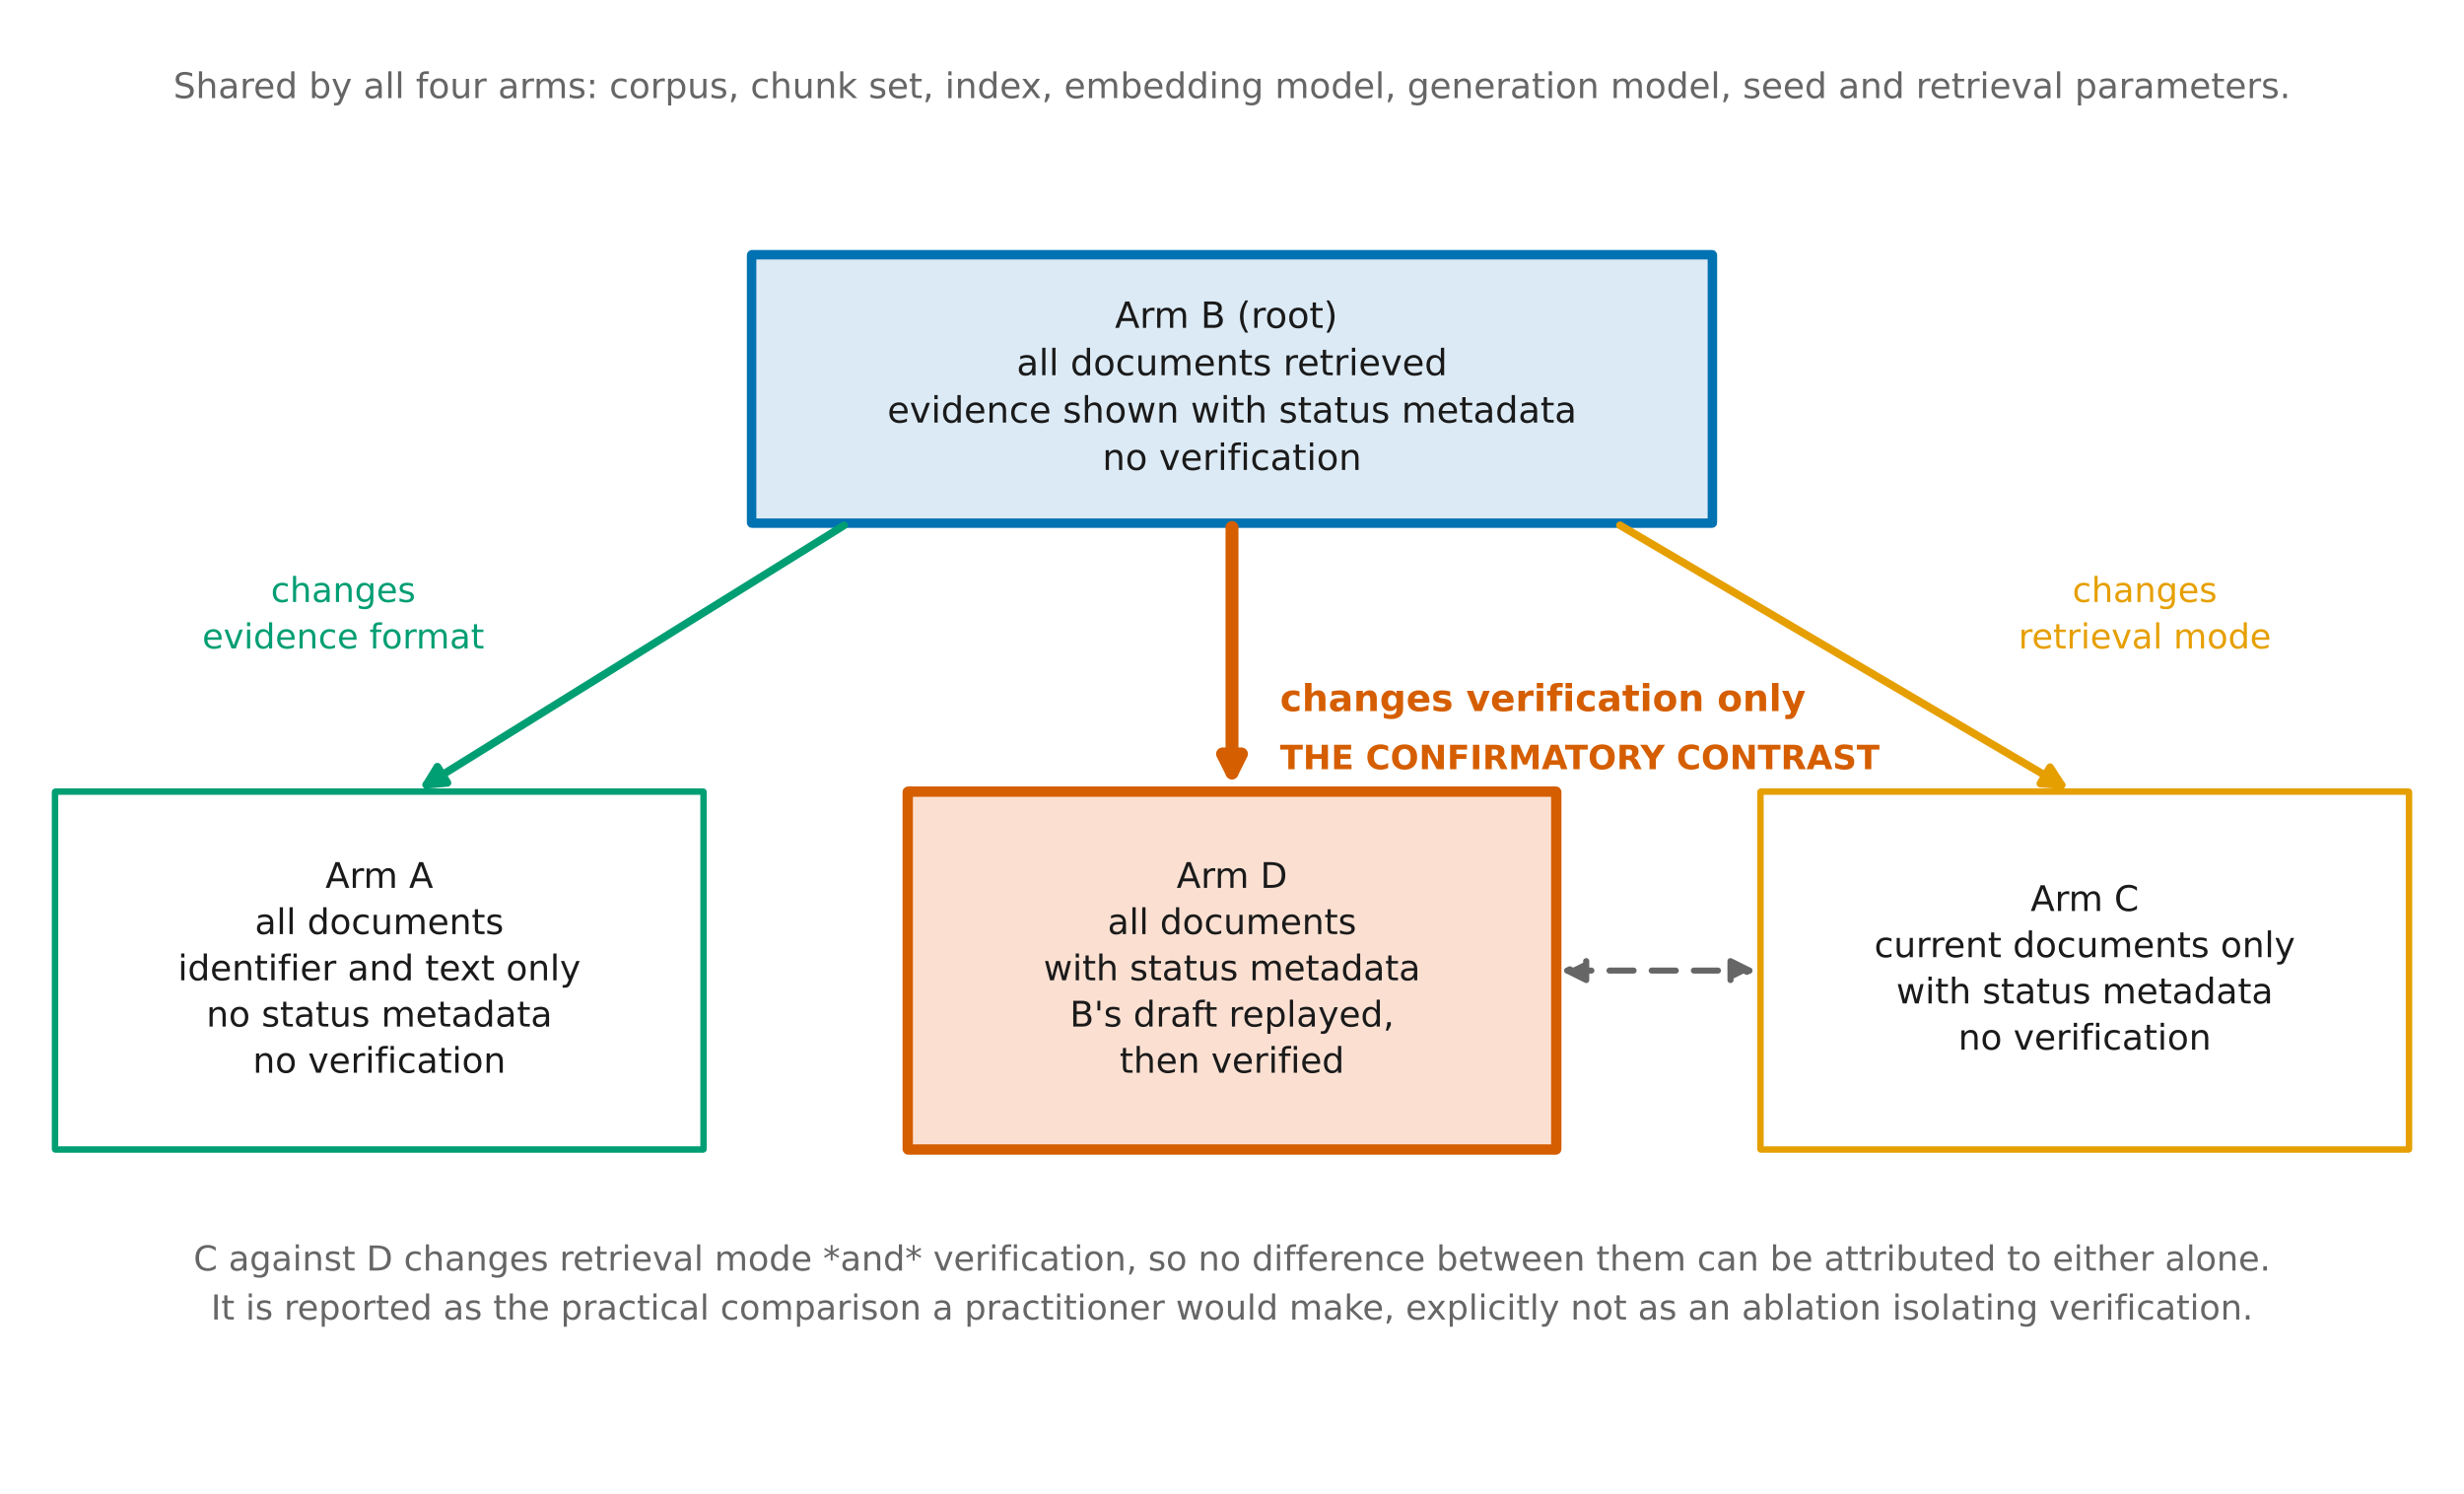
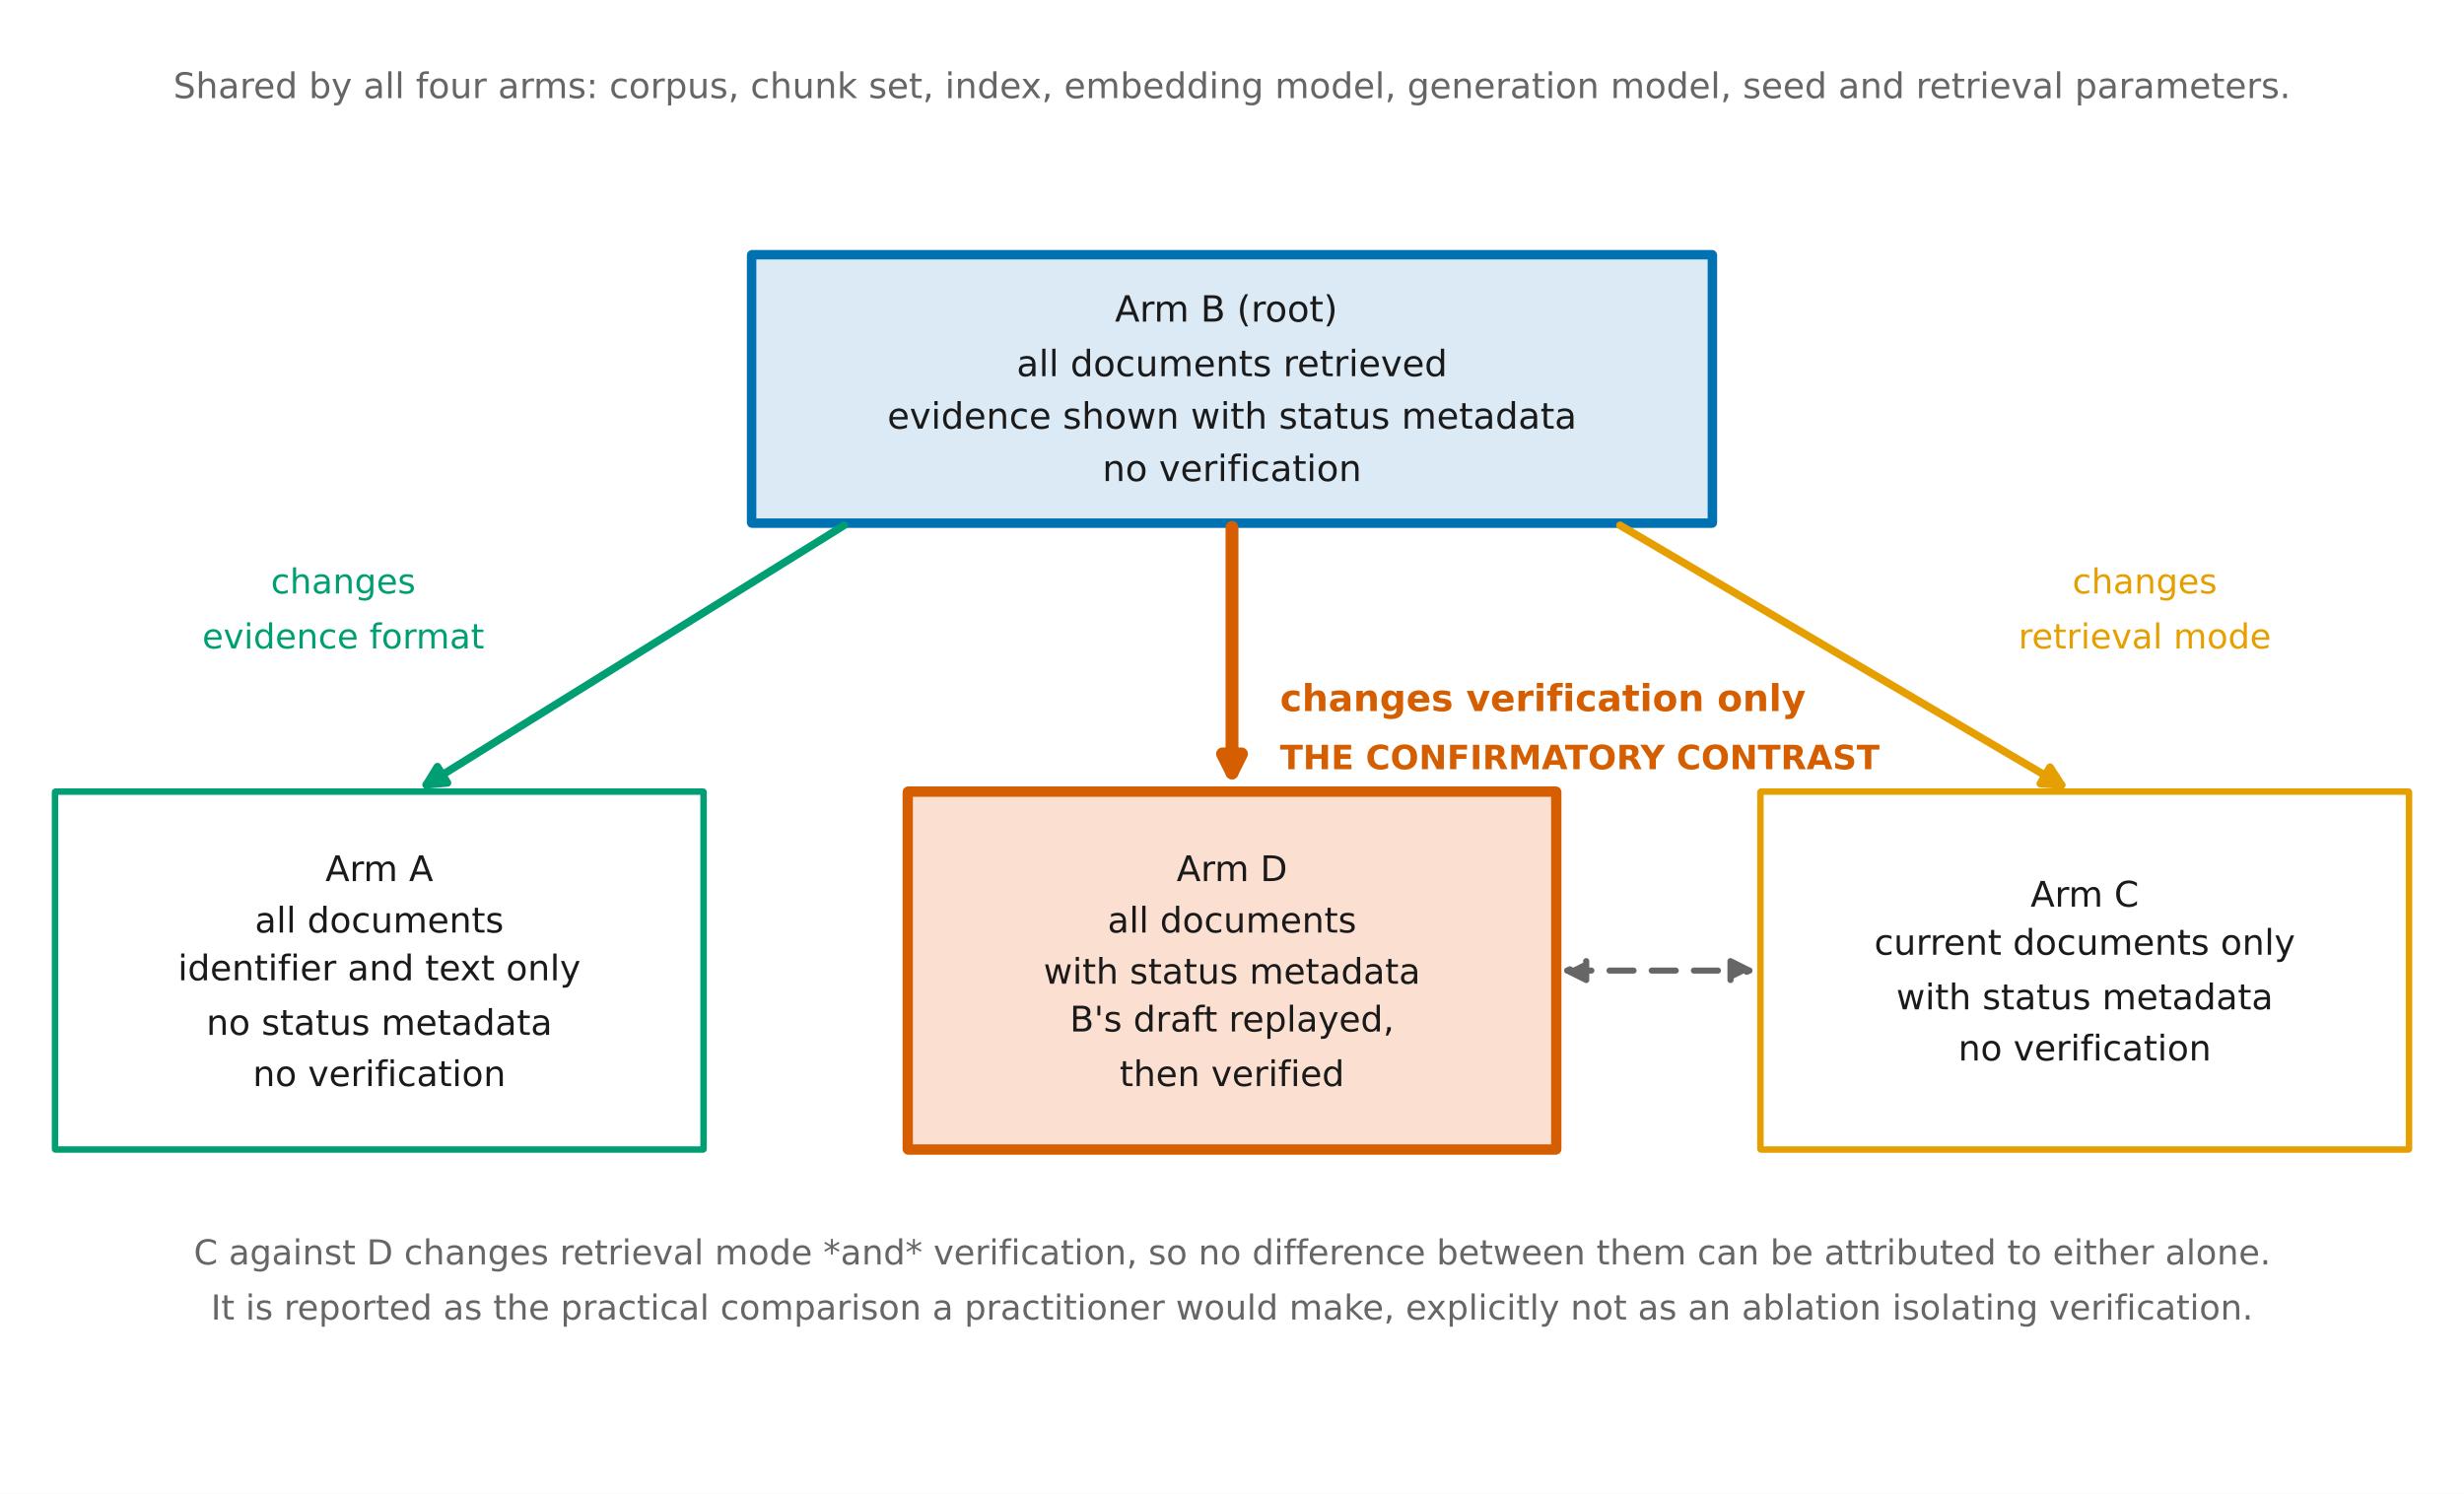
<svg xmlns="http://www.w3.org/2000/svg" width="572.4pt" height="347.04pt" viewBox="0 0 572.4 347.04" version="1.1">
  <defs>
    <style type="text/css">*{stroke-linejoin: round; stroke-linecap: butt}</style>
  </defs>
  <g id="figure_1">
    <g id="patch_1">
      <path d="M 0 347.04  L 572.4 347.04  L 572.4 -0  L 0 -0  z " style="fill: #ffffff" />
    </g>
    <g id="axes_1">
      <g id="patch_2">
        <path d="M 174.712 121.545  L 397.688 121.545  Q 397.8 121.545 397.8 121.441  L 397.8 59.279  Q 397.8 59.175 397.688 59.175  L 174.712 59.175  Q 174.6 59.175 174.6 59.279  L 174.6 121.441  Q 174.6 121.545 174.712 121.545  z " clip-path="url(#p0e059b0dce)" style="fill: #dceaf5; stroke: #0072b2; stroke-width: 2.2; stroke-linejoin: miter" />
      </g>
      <g id="patch_3">
        <path d="M 12.892 267.075  L 163.328 267.075  Q 163.44 267.075 163.44 266.971  L 163.44 184.019  Q 163.44 183.915 163.328 183.915  L 12.892 183.915  Q 12.78 183.915 12.78 184.019  L 12.78 266.971  Q 12.78 267.075 12.892 267.075  z " clip-path="url(#p0e059b0dce)" style="fill: #ffffff; stroke: #009e73; stroke-width: 1.5; stroke-linejoin: miter" />
      </g>
      <g id="patch_4">
        <path d="M 210.982 267.075  L 361.418 267.075  Q 361.53 267.075 361.53 266.971  L 361.53 184.019  Q 361.53 183.915 361.418 183.915  L 210.982 183.915  Q 210.87 183.915 210.87 184.019  L 210.87 266.971  Q 210.87 267.075 210.982 267.075  z " clip-path="url(#p0e059b0dce)" style="fill: #fbe0d2; stroke: #d55e00; stroke-width: 2.4; stroke-linejoin: miter" />
      </g>
      <g id="patch_5">
        <path d="M 409.072 267.075  L 559.508 267.075  Q 559.62 267.075 559.62 266.971  L 559.62 184.019  Q 559.62 183.915 559.508 183.915  L 409.072 183.915  Q 408.96 183.915 408.96 184.019  L 408.96 266.971  Q 408.96 267.075 409.072 267.075  z " clip-path="url(#p0e059b0dce)" style="fill: #ffffff; stroke: #e69f00; stroke-width: 1.5; stroke-linejoin: miter" />
      </g>
      <g id="text_1">
        <text style="font-size: 8.2px; font-family: 'DejaVu Sans', 'Bitstream Vera Sans', 'Computer Modern Sans Serif', 'Lucida Grande', 'Verdana', 'Geneva', 'Lucid', 'Arial', 'Helvetica', 'Avant Garde', sans-serif; text-anchor: middle; fill: #666666" x="286.2" y="22.793" transform="rotate(-0 286.2 22.7925)">Shared by all four arms: corpus, chunk set, index, embedding model, generation model, seed and retrieval parameters.</text>
      </g>
      <g id="text_2">
-         <text style="font-size: 8.4px; font-family: 'DejaVu Sans', 'Bitstream Vera Sans', 'Computer Modern Sans Serif', 'Lucida Grande', 'Verdana', 'Geneva', 'Lucid', 'Arial', 'Helvetica', 'Avant Garde', sans-serif; fill: #1a1a1a" transform="translate(259.0011 76.17512)">Arm B  (root)</text>
-         <text style="font-size: 8.4px; font-family: 'DejaVu Sans', 'Bitstream Vera Sans', 'Computer Modern Sans Serif', 'Lucida Grande', 'Verdana', 'Geneva', 'Lucid', 'Arial', 'Helvetica', 'Avant Garde', sans-serif; fill: #1a1a1a" transform="translate(236.1668 87.17696)">all documents retrieved</text>
-         <text style="font-size: 8.4px; font-family: 'DejaVu Sans', 'Bitstream Vera Sans', 'Computer Modern Sans Serif', 'Lucida Grande', 'Verdana', 'Geneva', 'Lucid', 'Arial', 'Helvetica', 'Avant Garde', sans-serif; fill: #1a1a1a" transform="translate(206.1309 98.17879)">evidence shown with status metadata</text>
-         <text style="font-size: 8.4px; font-family: 'DejaVu Sans', 'Bitstream Vera Sans', 'Computer Modern Sans Serif', 'Lucida Grande', 'Verdana', 'Geneva', 'Lucid', 'Arial', 'Helvetica', 'Avant Garde', sans-serif; fill: #1a1a1a" transform="translate(256.0965 109.1806)">no verification</text>
+         <text style="font-size: 8.4px; font-family: 'DejaVu Sans', 'Bitstream Vera Sans', 'Computer Modern Sans Serif', 'Lucida Grande', 'Verdana', 'Geneva', 'Lucid', 'Arial', 'Helvetica', 'Avant Garde', sans-serif; fill: #1a1a1a" transform="translate(258.9991 74.72288)">Arm B  (root)</text>
+         <text style="font-size: 8.4px; font-family: 'DejaVu Sans', 'Bitstream Vera Sans', 'Computer Modern Sans Serif', 'Lucida Grande', 'Verdana', 'Geneva', 'Lucid', 'Arial', 'Helvetica', 'Avant Garde', sans-serif; fill: #1a1a1a" transform="translate(236.1649 87.40162)">all documents retrieved</text>
+         <text style="font-size: 8.4px; font-family: 'DejaVu Sans', 'Bitstream Vera Sans', 'Computer Modern Sans Serif', 'Lucida Grande', 'Verdana', 'Geneva', 'Lucid', 'Arial', 'Helvetica', 'Avant Garde', sans-serif; fill: #1a1a1a" transform="translate(206.1309 99.58163)">evidence shown with status metadata</text>
+         <text style="font-size: 8.4px; font-family: 'DejaVu Sans', 'Bitstream Vera Sans', 'Computer Modern Sans Serif', 'Lucida Grande', 'Verdana', 'Geneva', 'Lucid', 'Arial', 'Helvetica', 'Avant Garde', sans-serif; fill: #1a1a1a" transform="translate(256.0965 111.7616)">no verification</text>
      </g>
      <g id="text_3">
-         <text style="font-size: 8.2px; font-family: 'DejaVu Sans', 'Bitstream Vera Sans', 'Computer Modern Sans Serif', 'Lucida Grande', 'Verdana', 'Geneva', 'Lucid', 'Arial', 'Helvetica', 'Avant Garde', sans-serif; fill: #1a1a1a" transform="translate(75.59027 206.2779)">Arm A</text>
-         <text style="font-size: 8.2px; font-family: 'DejaVu Sans', 'Bitstream Vera Sans', 'Computer Modern Sans Serif', 'Lucida Grande', 'Verdana', 'Geneva', 'Lucid', 'Arial', 'Helvetica', 'Avant Garde', sans-serif; fill: #1a1a1a" transform="translate(59.19411 217.0178)">all documents</text>
+         <text style="font-size: 8.2px; font-family: 'DejaVu Sans', 'Bitstream Vera Sans', 'Computer Modern Sans Serif', 'Lucida Grande', 'Verdana', 'Geneva', 'Lucid', 'Arial', 'Helvetica', 'Avant Garde', sans-serif; fill: #1a1a1a" transform="translate(75.59027 204.7042)">Arm A</text>
+         <text style="font-size: 8.2px; font-family: 'DejaVu Sans', 'Bitstream Vera Sans', 'Computer Modern Sans Serif', 'Lucida Grande', 'Verdana', 'Geneva', 'Lucid', 'Arial', 'Helvetica', 'Avant Garde', sans-serif; fill: #1a1a1a" transform="translate(59.19411 216.6621)">all documents</text>
        <text style="font-size: 8.2px; font-family: 'DejaVu Sans', 'Bitstream Vera Sans', 'Computer Modern Sans Serif', 'Lucida Grande', 'Verdana', 'Geneva', 'Lucid', 'Arial', 'Helvetica', 'Avant Garde', sans-serif; fill: #1a1a1a" transform="translate(41.32195 227.7577)">identifier and text only</text>
-         <text style="font-size: 8.2px; font-family: 'DejaVu Sans', 'Bitstream Vera Sans', 'Computer Modern Sans Serif', 'Lucida Grande', 'Verdana', 'Geneva', 'Lucid', 'Arial', 'Helvetica', 'Avant Garde', sans-serif; fill: #1a1a1a" transform="translate(47.92808 238.4976)">no status metadata</text>
-         <text style="font-size: 8.2px; font-family: 'DejaVu Sans', 'Bitstream Vera Sans', 'Computer Modern Sans Serif', 'Lucida Grande', 'Verdana', 'Geneva', 'Lucid', 'Arial', 'Helvetica', 'Avant Garde', sans-serif; fill: #1a1a1a" transform="translate(58.72325 249.2375)">no verification</text>
+         <text style="font-size: 8.2px; font-family: 'DejaVu Sans', 'Bitstream Vera Sans', 'Computer Modern Sans Serif', 'Lucida Grande', 'Verdana', 'Geneva', 'Lucid', 'Arial', 'Helvetica', 'Avant Garde', sans-serif; fill: #1a1a1a" transform="translate(47.92808 240.4421)">no status metadata</text>
+         <text style="font-size: 8.2px; font-family: 'DejaVu Sans', 'Bitstream Vera Sans', 'Computer Modern Sans Serif', 'Lucida Grande', 'Verdana', 'Geneva', 'Lucid', 'Arial', 'Helvetica', 'Avant Garde', sans-serif; fill: #1a1a1a" transform="translate(58.72325 252.3321)">no verification</text>
      </g>
      <g id="text_4">
-         <text style="font-size: 8.2px; font-family: 'DejaVu Sans', 'Bitstream Vera Sans', 'Computer Modern Sans Serif', 'Lucida Grande', 'Verdana', 'Geneva', 'Lucid', 'Arial', 'Helvetica', 'Avant Garde', sans-serif; fill: #1a1a1a" transform="translate(273.3279 206.2779)">Arm D</text>
-         <text style="font-size: 8.2px; font-family: 'DejaVu Sans', 'Bitstream Vera Sans', 'Computer Modern Sans Serif', 'Lucida Grande', 'Verdana', 'Geneva', 'Lucid', 'Arial', 'Helvetica', 'Avant Garde', sans-serif; fill: #1a1a1a" transform="translate(257.2841 217.0178)">all documents</text>
-         <text style="font-size: 8.2px; font-family: 'DejaVu Sans', 'Bitstream Vera Sans', 'Computer Modern Sans Serif', 'Lucida Grande', 'Verdana', 'Geneva', 'Lucid', 'Arial', 'Helvetica', 'Avant Garde', sans-serif; fill: #1a1a1a" transform="translate(242.4274 227.7577)">with status metadata</text>
-         <text style="font-size: 8.2px; font-family: 'DejaVu Sans', 'Bitstream Vera Sans', 'Computer Modern Sans Serif', 'Lucida Grande', 'Verdana', 'Geneva', 'Lucid', 'Arial', 'Helvetica', 'Avant Garde', sans-serif; fill: #1a1a1a" transform="translate(248.5127 238.4976)">B's draft replayed,</text>
-         <text style="font-size: 8.2px; font-family: 'DejaVu Sans', 'Bitstream Vera Sans', 'Computer Modern Sans Serif', 'Lucida Grande', 'Verdana', 'Geneva', 'Lucid', 'Arial', 'Helvetica', 'Avant Garde', sans-serif; fill: #1a1a1a" transform="translate(260.0881 249.2375)">then verified</text>
+         <text style="font-size: 8.2px; font-family: 'DejaVu Sans', 'Bitstream Vera Sans', 'Computer Modern Sans Serif', 'Lucida Grande', 'Verdana', 'Geneva', 'Lucid', 'Arial', 'Helvetica', 'Avant Garde', sans-serif; fill: #1a1a1a" transform="translate(273.3279 204.7042)">Arm D</text>
+         <text style="font-size: 8.2px; font-family: 'DejaVu Sans', 'Bitstream Vera Sans', 'Computer Modern Sans Serif', 'Lucida Grande', 'Verdana', 'Geneva', 'Lucid', 'Arial', 'Helvetica', 'Avant Garde', sans-serif; fill: #1a1a1a" transform="translate(257.2841 216.6621)">all documents</text>
+         <text style="font-size: 8.2px; font-family: 'DejaVu Sans', 'Bitstream Vera Sans', 'Computer Modern Sans Serif', 'Lucida Grande', 'Verdana', 'Geneva', 'Lucid', 'Arial', 'Helvetica', 'Avant Garde', sans-serif; fill: #1a1a1a" transform="translate(242.4274 228.5521)">with status metadata</text>
+         <text style="font-size: 8.2px; font-family: 'DejaVu Sans', 'Bitstream Vera Sans', 'Computer Modern Sans Serif', 'Lucida Grande', 'Verdana', 'Geneva', 'Lucid', 'Arial', 'Helvetica', 'Avant Garde', sans-serif; fill: #1a1a1a" transform="translate(248.5108 239.6477)">B's draft replayed,</text>
+         <text style="font-size: 8.2px; font-family: 'DejaVu Sans', 'Bitstream Vera Sans', 'Computer Modern Sans Serif', 'Lucida Grande', 'Verdana', 'Geneva', 'Lucid', 'Arial', 'Helvetica', 'Avant Garde', sans-serif; fill: #1a1a1a" transform="translate(260.0881 252.3321)">then verified</text>
      </g>
      <g id="text_5">
-         <text style="font-size: 8.2px; font-family: 'DejaVu Sans', 'Bitstream Vera Sans', 'Computer Modern Sans Serif', 'Lucida Grande', 'Verdana', 'Geneva', 'Lucid', 'Arial', 'Helvetica', 'Avant Garde', sans-serif; fill: #1a1a1a" transform="translate(471.712 211.6479)">Arm C</text>
-         <text style="font-size: 8.2px; font-family: 'DejaVu Sans', 'Bitstream Vera Sans', 'Computer Modern Sans Serif', 'Lucida Grande', 'Verdana', 'Geneva', 'Lucid', 'Arial', 'Helvetica', 'Avant Garde', sans-serif; fill: #1a1a1a" transform="translate(435.4007 222.3877)">current documents only</text>
-         <text style="font-size: 8.2px; font-family: 'DejaVu Sans', 'Bitstream Vera Sans', 'Computer Modern Sans Serif', 'Lucida Grande', 'Verdana', 'Geneva', 'Lucid', 'Arial', 'Helvetica', 'Avant Garde', sans-serif; fill: #1a1a1a" transform="translate(440.5174 233.1276)">with status metadata</text>
-         <text style="font-size: 8.2px; font-family: 'DejaVu Sans', 'Bitstream Vera Sans', 'Computer Modern Sans Serif', 'Lucida Grande', 'Verdana', 'Geneva', 'Lucid', 'Arial', 'Helvetica', 'Avant Garde', sans-serif; fill: #1a1a1a" transform="translate(454.9033 243.8675)">no verification</text>
+         <text style="font-size: 8.2px; font-family: 'DejaVu Sans', 'Bitstream Vera Sans', 'Computer Modern Sans Serif', 'Lucida Grande', 'Verdana', 'Geneva', 'Lucid', 'Arial', 'Helvetica', 'Avant Garde', sans-serif; fill: #1a1a1a" transform="translate(471.712 210.6447)">Arm C</text>
+         <text style="font-size: 8.2px; font-family: 'DejaVu Sans', 'Bitstream Vera Sans', 'Computer Modern Sans Serif', 'Lucida Grande', 'Verdana', 'Geneva', 'Lucid', 'Arial', 'Helvetica', 'Avant Garde', sans-serif; fill: #1a1a1a" transform="translate(435.3988 221.8127)">current documents only</text>
+         <text style="font-size: 8.2px; font-family: 'DejaVu Sans', 'Bitstream Vera Sans', 'Computer Modern Sans Serif', 'Lucida Grande', 'Verdana', 'Geneva', 'Lucid', 'Arial', 'Helvetica', 'Avant Garde', sans-serif; fill: #1a1a1a" transform="translate(440.5174 234.4971)">with status metadata</text>
+         <text style="font-size: 8.2px; font-family: 'DejaVu Sans', 'Bitstream Vera Sans', 'Computer Modern Sans Serif', 'Lucida Grande', 'Verdana', 'Geneva', 'Lucid', 'Arial', 'Helvetica', 'Avant Garde', sans-serif; fill: #1a1a1a" transform="translate(454.9033 246.3871)">no verification</text>
      </g>
      <g id="text_6">
-         <text style="font-size: 8px; font-family: 'DejaVu Sans', 'Bitstream Vera Sans', 'Computer Modern Sans Serif', 'Lucida Grande', 'Verdana', 'Geneva', 'Lucid', 'Arial', 'Helvetica', 'Avant Garde', sans-serif; fill: #009e73" transform="translate(62.935 139.8691)">changes</text>
+         <text style="font-size: 8px; font-family: 'DejaVu Sans', 'Bitstream Vera Sans', 'Computer Modern Sans Serif', 'Lucida Grande', 'Verdana', 'Geneva', 'Lucid', 'Arial', 'Helvetica', 'Avant Garde', sans-serif; fill: #009e73" transform="translate(62.935 137.876)">changes</text>
        <text style="font-size: 8px; font-family: 'DejaVu Sans', 'Bitstream Vera Sans', 'Computer Modern Sans Serif', 'Lucida Grande', 'Verdana', 'Geneva', 'Lucid', 'Arial', 'Helvetica', 'Avant Garde', sans-serif; fill: #009e73" transform="translate(46.98687 150.651)">evidence format</text>
      </g>
      <g id="text_7">
-         <text style="font-size: 8px; font-family: 'DejaVu Sans', 'Bitstream Vera Sans', 'Computer Modern Sans Serif', 'Lucida Grande', 'Verdana', 'Geneva', 'Lucid', 'Arial', 'Helvetica', 'Avant Garde', sans-serif; fill: #e69f00" transform="translate(481.435 139.8691)">changes</text>
-         <text style="font-size: 8px; font-family: 'DejaVu Sans', 'Bitstream Vera Sans', 'Computer Modern Sans Serif', 'Lucida Grande', 'Verdana', 'Geneva', 'Lucid', 'Arial', 'Helvetica', 'Avant Garde', sans-serif; fill: #e69f00" transform="translate(468.8938 150.651)">retrieval mode</text>
+         <text style="font-size: 8px; font-family: 'DejaVu Sans', 'Bitstream Vera Sans', 'Computer Modern Sans Serif', 'Lucida Grande', 'Verdana', 'Geneva', 'Lucid', 'Arial', 'Helvetica', 'Avant Garde', sans-serif; fill: #e69f00" transform="translate(481.435 137.876)">changes</text>
+         <text style="font-size: 8px; font-family: 'DejaVu Sans', 'Bitstream Vera Sans', 'Computer Modern Sans Serif', 'Lucida Grande', 'Verdana', 'Geneva', 'Lucid', 'Arial', 'Helvetica', 'Avant Garde', sans-serif; fill: #e69f00" transform="translate(468.8919 150.651)">retrieval mode</text>
      </g>
      <g id="text_8">
        <text style="font-weight: 700; font-size: 8.6px; font-family: 'DejaVu Sans', 'Bitstream Vera Sans', 'Computer Modern Sans Serif', 'Lucida Grande', 'Verdana', 'Geneva', 'Lucid', 'Arial', 'Helvetica', 'Avant Garde', sans-serif; text-anchor: start; fill: #d55e00" x="297.36" y="165.204" transform="rotate(-0 297.36 165.204)">changes verification only</text>
      </g>
      <g id="text_9">
        <text style="font-weight: 700; font-size: 7.8px; font-family: 'DejaVu Sans', 'Bitstream Vera Sans', 'Computer Modern Sans Serif', 'Lucida Grande', 'Verdana', 'Geneva', 'Lucid', 'Arial', 'Helvetica', 'Avant Garde', sans-serif; text-anchor: start; fill: #d55e00" x="297.36" y="178.718" transform="rotate(-0 297.36 178.7175)">THE CONFIRMATORY CONTRAST</text>
      </g>
      <g id="text_10">
-         <text style="font-size: 8px; font-family: 'DejaVu Sans', 'Bitstream Vera Sans', 'Computer Modern Sans Serif', 'Lucida Grande', 'Verdana', 'Geneva', 'Lucid', 'Arial', 'Helvetica', 'Avant Garde', sans-serif; fill: #666666" transform="translate(44.95312 295.1862)">C against D changes retrieval mode *and* verification, so no difference between them can be attributed to either alone.</text>
-         <text style="font-size: 8px; font-family: 'DejaVu Sans', 'Bitstream Vera Sans', 'Computer Modern Sans Serif', 'Lucida Grande', 'Verdana', 'Geneva', 'Lucid', 'Arial', 'Helvetica', 'Avant Garde', sans-serif; fill: #666666" transform="translate(49 306.576)">It is reported as the practical comparison a practitioner would make, explicitly not as an ablation isolating verification.</text>
+         <text style="font-size: 8px; font-family: 'DejaVu Sans', 'Bitstream Vera Sans', 'Computer Modern Sans Serif', 'Lucida Grande', 'Verdana', 'Geneva', 'Lucid', 'Arial', 'Helvetica', 'Avant Garde', sans-serif; fill: #666666" transform="translate(45.01 293.776)">C against D changes retrieval mode *and* verification, so no difference between them can be attributed to either alone.</text>
+         <text style="font-size: 8px; font-family: 'DejaVu Sans', 'Bitstream Vera Sans', 'Computer Modern Sans Serif', 'Lucida Grande', 'Verdana', 'Geneva', 'Lucid', 'Arial', 'Helvetica', 'Avant Garde', sans-serif; fill: #666666" transform="translate(48.99562 306.576)">It is reported as the practical comparison a practitioner would make, explicitly not as an ablation isolating verification.</text>
      </g>
      <g id="patch_6">
        <path d="M 196.071 122.072  Q 146.699 152.73 99.038 182.327  " clip-path="url(#p0e059b0dce)" style="fill: none; stroke: #009e73; stroke-width: 1.8; stroke-linecap: round" />
        <path d="M 103.936 181.875  L 99.038 182.327  L 101.615 178.137  z " clip-path="url(#p0e059b0dce)" style="fill: #009e73; stroke: #009e73; stroke-width: 1.8; stroke-linecap: round" />
      </g>
      <g id="patch_7">
        <path d="M 286.2 122.546  Q 286.2 152.731 286.2 179.561  " clip-path="url(#p0e059b0dce)" style="fill: none; stroke: #d55e00; stroke-width: 3; stroke-linecap: round" />
        <path d="M 288.4 175.161  L 286.2 179.561  L 284 175.161  z " clip-path="url(#p0e059b0dce)" style="fill: #d55e00; stroke: #d55e00; stroke-width: 3; stroke-linecap: round" />
      </g>
      <g id="patch_8">
        <path d="M 376.344 122.053  Q 428.49 152.73 478.902 182.387  " clip-path="url(#p0e059b0dce)" style="fill: none; stroke: #e69f00; stroke-width: 1.8; stroke-linecap: round" />
        <path d="M 476.225 178.259  L 478.902 182.387  L 473.994 182.052  z " clip-path="url(#p0e059b0dce)" style="fill: #e69f00; stroke: #e69f00; stroke-width: 1.8; stroke-linecap: round" />
      </g>
      <g id="patch_9">
        <path d="M 364.094 225.495  Q 385.244 225.495 406.394 225.495  " clip-path="url(#p0e059b0dce)" style="fill: none; stroke-dasharray: 5.6,4.2; stroke-dashoffset: 0; stroke: #666666; stroke-width: 1.4; stroke-linecap: round" />
        <path d="M 368.494 227.695  L 364.094 225.495  L 368.494 223.295  z " clip-path="url(#p0e059b0dce)" style="fill: #666666; stroke-dasharray: 5.6,4.2; stroke-dashoffset: 0; stroke: #666666; stroke-width: 1.4; stroke-linecap: round" />
        <path d="M 401.994 223.295  L 406.394 225.495  L 401.994 227.695  z " clip-path="url(#p0e059b0dce)" style="fill: #666666; stroke-dasharray: 5.6,4.2; stroke-dashoffset: 0; stroke: #666666; stroke-width: 1.4; stroke-linecap: round" />
      </g>
    </g>
  </g>
  <defs>
    <clipPath id="p0e059b0dce">
      <rect x="7.2" y="7.2" width="558" height="332.64" />
    </clipPath>
  </defs>
</svg>
